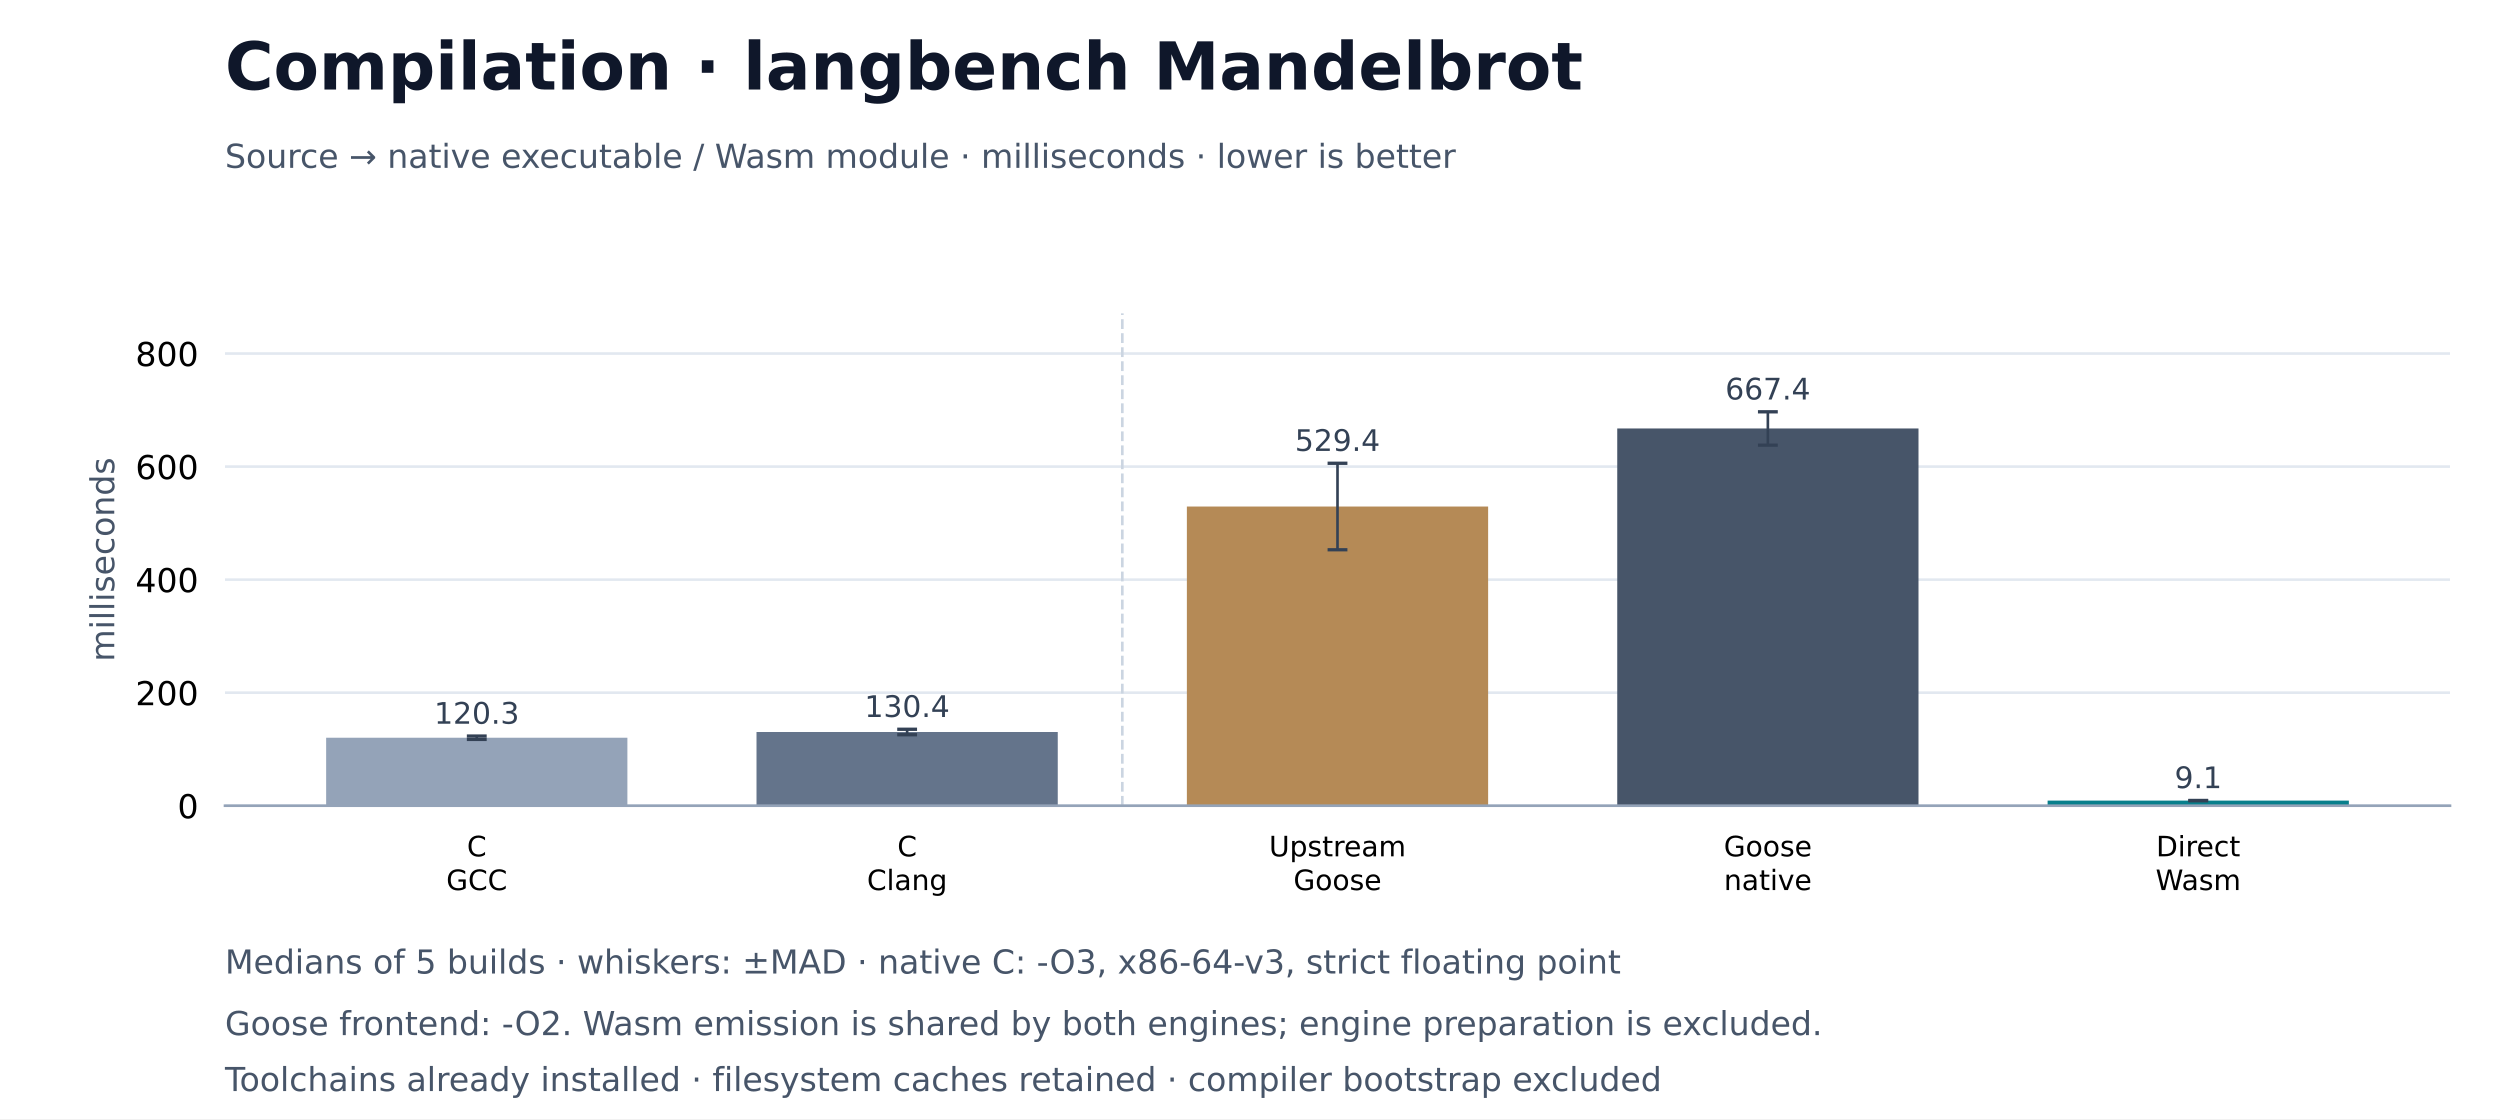
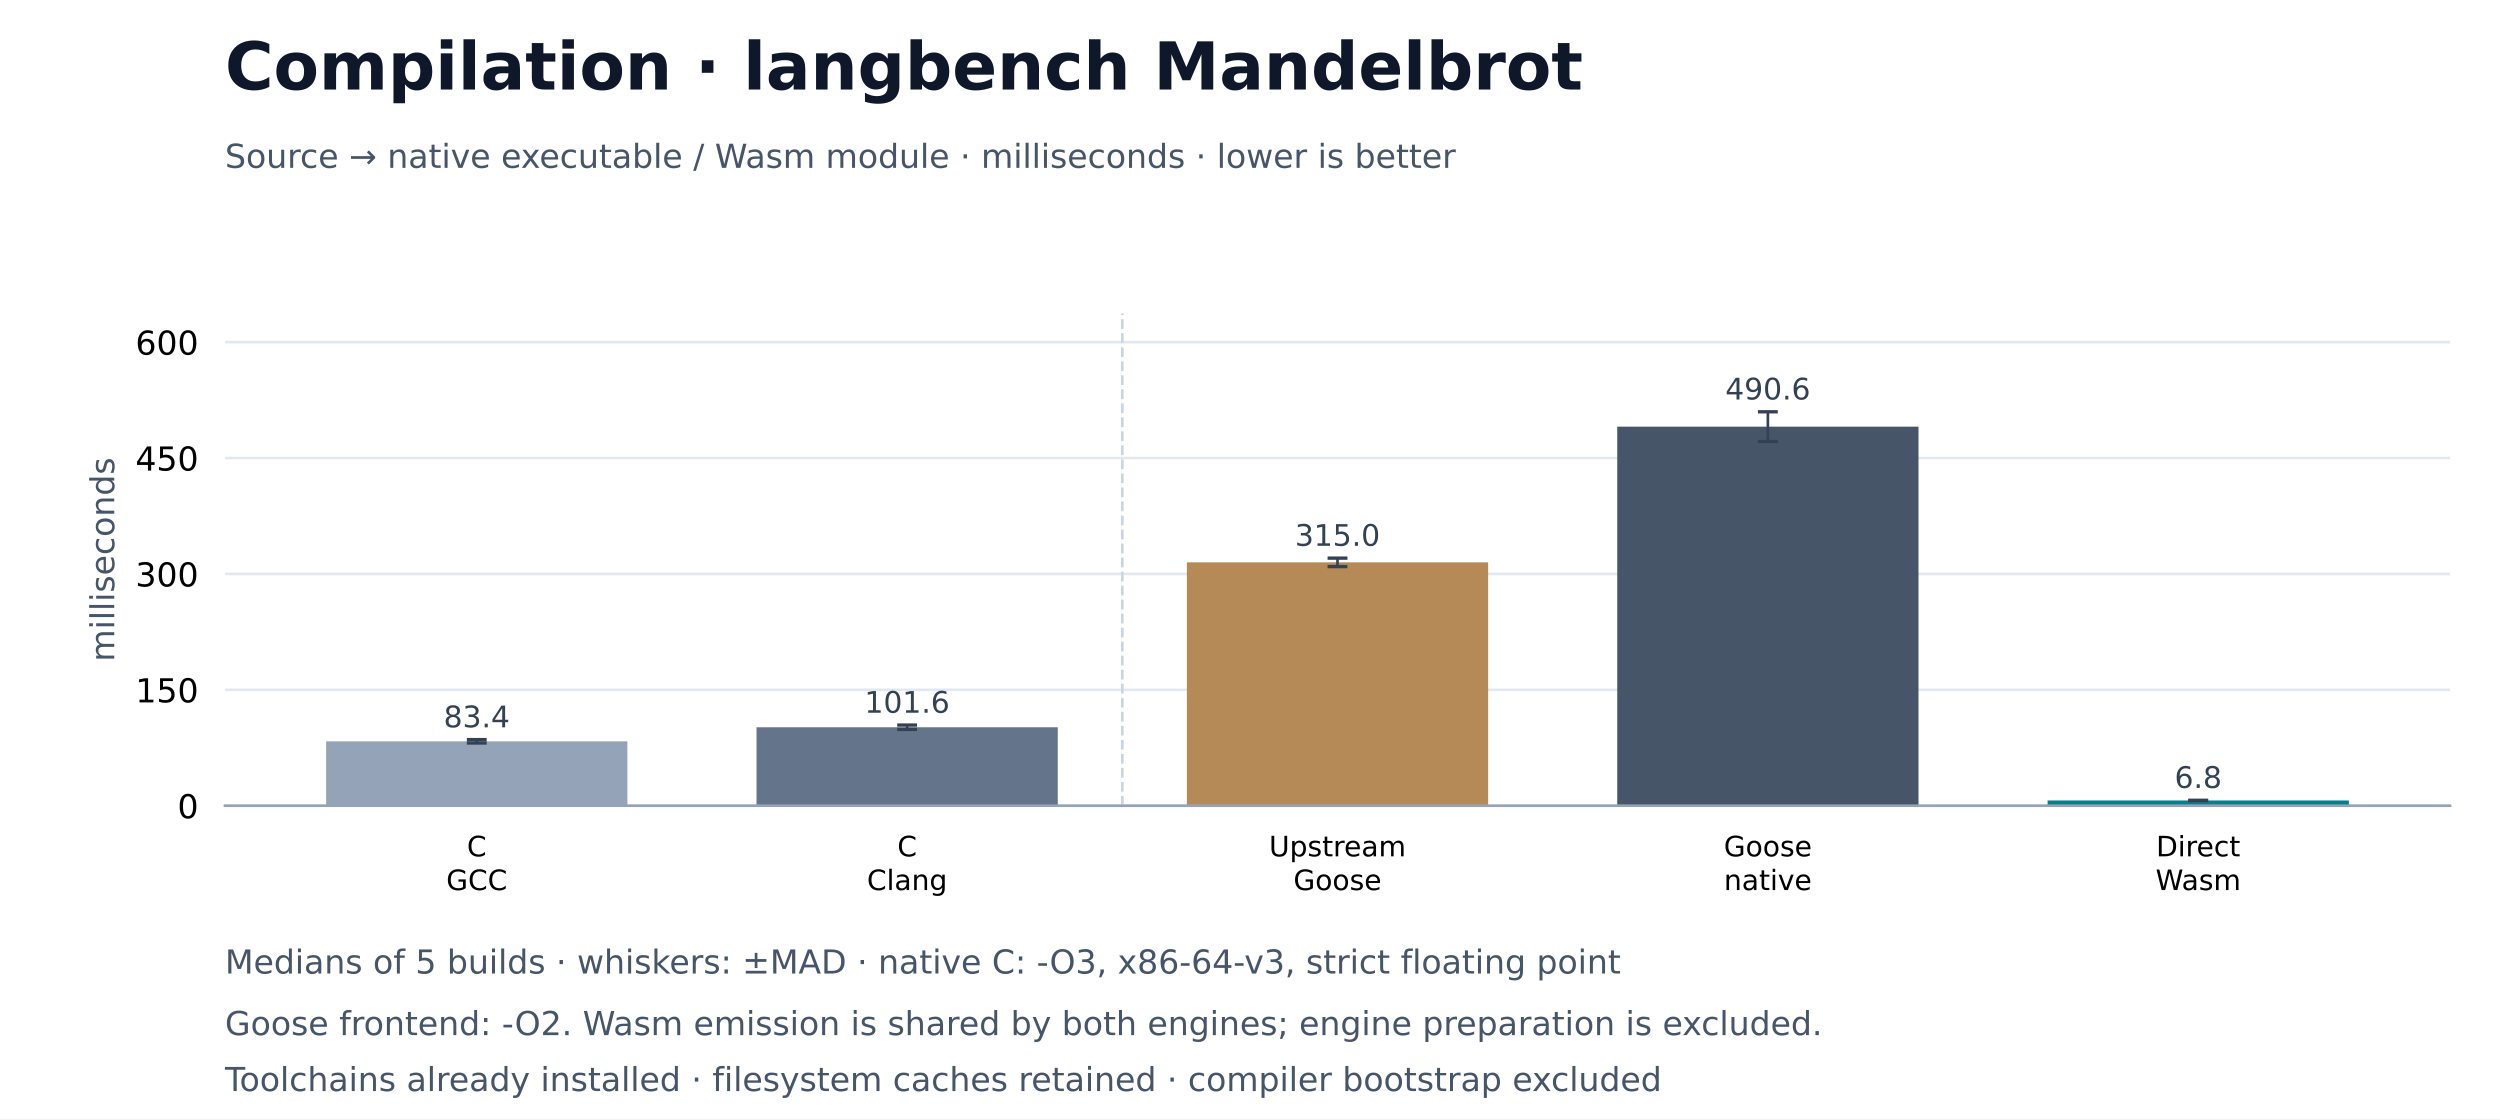
<svg xmlns="http://www.w3.org/2000/svg" xmlns:xlink="http://www.w3.org/1999/xlink" width="756pt" height="338.4pt" viewBox="0 0 756 338.4" version="1.1">
  <defs>
    <style type="text/css">*{stroke-linejoin: round; stroke-linecap: butt}</style>
  </defs>
  <g id="figure_1">
    <g id="patch_1">
      <path d="M 0 338.4 L 756 338.4 L 756 0 L 0 0 z " style="fill: #ffffff" />
    </g>
    <g id="axes_1">
      <g id="patch_2">
        <path d="M 68.04 243.648 L 740.88 243.648 L 740.88 94.752 L 68.04 94.752 z " style="fill: #ffffff" />
      </g>
      <g id="matplotlib.axis_1">
        <g id="xtick_1">
          <g id="line2d_1" />
          <g id="text_1">
            <text style="font-size: 8.5px; font-family: 'DejaVu Sans'" transform="translate(141.206 258.9568)">C</text>
            <text style="font-size: 8.5px; font-family: 'DejaVu Sans'" transform="translate(134.9453 269.1585)">GCC</text>
          </g>
        </g>
        <g id="xtick_2">
          <g id="line2d_2" />
          <g id="text_2">
            <text style="font-size: 8.5px; font-family: 'DejaVu Sans'" transform="translate(271.3492 258.9568)">C</text>
            <text style="font-size: 8.5px; font-family: 'DejaVu Sans'" transform="translate(262.1725 269.1592)">Clang</text>
          </g>
        </g>
        <g id="xtick_3">
          <g id="line2d_3" />
          <g id="text_3">
            <text style="font-size: 8.5px; font-family: 'DejaVu Sans'" transform="translate(383.7585 258.9568)">Upstream</text>
            <text style="font-size: 8.5px; font-family: 'DejaVu Sans'" transform="translate(391.1369 269.1585)">Goose</text>
          </g>
        </g>
        <g id="xtick_4">
          <g id="line2d_4" />
          <g id="text_4">
            <text style="font-size: 8.5px; font-family: 'DejaVu Sans'" transform="translate(521.28 258.9568)">Goose</text>
            <text style="font-size: 8.5px; font-family: 'DejaVu Sans'" transform="translate(521.3279 269.1592)">native</text>
          </g>
        </g>
        <g id="xtick_5">
          <g id="line2d_5" />
          <g id="text_5">
            <text style="font-size: 8.5px; font-family: 'DejaVu Sans'" transform="translate(652.0215 258.9575)">Direct</text>
            <text style="font-size: 8.5px; font-family: 'DejaVu Sans'" transform="translate(651.8575 269.1592)">Wasm</text>
          </g>
        </g>
      </g>
      <g id="matplotlib.axis_2">
        <g id="ytick_1">
          <g id="line2d_6">
            <path d="M 68.04 243.648 L 740.88 243.648 " clip-path="url(#pc4e67d13fe)" style="fill: none; stroke: #e2e8f0; stroke-width: 0.8; stroke-linecap: square" />
          </g>
          <g id="line2d_7" />
          <g id="text_6">
            <text style="font-size: 10px; font-family: 'DejaVu Sans'; text-anchor: end" x="60.04" y="247.447" transform="rotate(-0 60.04 247.4468)">0</text>
          </g>
        </g>
        <g id="ytick_2">
          <g id="line2d_8">
-             <path d="M 68.04 209.463 L 740.88 209.463 " clip-path="url(#pc4e67d13fe)" style="fill: none; stroke: #e2e8f0; stroke-width: 0.8; stroke-linecap: square" />
+             <path d="M 68.04 208.601 L 740.88 208.601 " clip-path="url(#pc4e67d13fe)" style="fill: none; stroke: #e2e8f0; stroke-width: 0.8; stroke-linecap: square" />
          </g>
          <g id="line2d_9" />
          <g id="text_7">
-             <text style="font-size: 10px; font-family: 'DejaVu Sans'; text-anchor: end" x="60.04" y="213.262" transform="rotate(-0 60.04 213.2622)">200</text>
+             <text style="font-size: 10px; font-family: 'DejaVu Sans'; text-anchor: end" x="60.04" y="212.4" transform="rotate(-0 60.04 212.4)">150</text>
          </g>
        </g>
        <g id="ytick_3">
          <g id="line2d_10">
-             <path d="M 68.04 175.279 L 740.88 175.279 " clip-path="url(#pc4e67d13fe)" style="fill: none; stroke: #e2e8f0; stroke-width: 0.8; stroke-linecap: square" />
+             <path d="M 68.04 173.554 L 740.88 173.554 " clip-path="url(#pc4e67d13fe)" style="fill: none; stroke: #e2e8f0; stroke-width: 0.8; stroke-linecap: square" />
          </g>
          <g id="line2d_11" />
          <g id="text_8">
-             <text style="font-size: 10px; font-family: 'DejaVu Sans'; text-anchor: end" x="60.04" y="179.078" transform="rotate(-0 60.04 179.0776)">400</text>
+             <text style="font-size: 10px; font-family: 'DejaVu Sans'; text-anchor: end" x="60.04" y="177.353" transform="rotate(-0 60.04 177.3533)">300</text>
          </g>
        </g>
        <g id="ytick_4">
          <g id="line2d_12">
-             <path d="M 68.04 141.094 L 740.88 141.094 " clip-path="url(#pc4e67d13fe)" style="fill: none; stroke: #e2e8f0; stroke-width: 0.8; stroke-linecap: square" />
+             <path d="M 68.04 138.508 L 740.88 138.508 " clip-path="url(#pc4e67d13fe)" style="fill: none; stroke: #e2e8f0; stroke-width: 0.8; stroke-linecap: square" />
          </g>
          <g id="line2d_13" />
          <g id="text_9">
-             <text style="font-size: 10px; font-family: 'DejaVu Sans'; text-anchor: end" x="60.04" y="144.893" transform="rotate(-0 60.04 144.8931)">600</text>
+             <text style="font-size: 10px; font-family: 'DejaVu Sans'; text-anchor: end" x="60.04" y="142.306" transform="rotate(-0 60.04 142.3065)">450</text>
          </g>
        </g>
        <g id="ytick_5">
          <g id="line2d_14">
-             <path d="M 68.04 106.91 L 740.88 106.91 " clip-path="url(#pc4e67d13fe)" style="fill: none; stroke: #e2e8f0; stroke-width: 0.8; stroke-linecap: square" />
+             <path d="M 68.04 103.461 L 740.88 103.461 " clip-path="url(#pc4e67d13fe)" style="fill: none; stroke: #e2e8f0; stroke-width: 0.8; stroke-linecap: square" />
          </g>
          <g id="line2d_15" />
          <g id="text_10">
-             <text style="font-size: 10px; font-family: 'DejaVu Sans'; text-anchor: end" x="60.04" y="110.708" transform="rotate(-0 60.04 110.7085)">800</text>
+             <text style="font-size: 10px; font-family: 'DejaVu Sans'; text-anchor: end" x="60.04" y="107.26" transform="rotate(-0 60.04 107.2597)">600</text>
          </g>
        </g>
        <g id="text_11">
          <text style="font-size: 10px; font-family: 'DejaVu Sans'; text-anchor: middle; fill: #475569" x="34.55" y="169.2" transform="rotate(-90 34.55016 169.2)">milliseconds</text>
        </g>
      </g>
      <g id="patch_3">
-         <path d="M 98.624 243.648 L 189.724 243.648 L 189.724 223.09 L 98.624 223.09 z " clip-path="url(#pc4e67d13fe)" style="fill: #94a3b8" />
+         <path d="M 98.624 243.648 L 189.724 243.648 L 189.724 224.171 L 98.624 224.171 z " clip-path="url(#pc4e67d13fe)" style="fill: #94a3b8" />
      </g>
      <g id="patch_4">
-         <path d="M 228.767 243.648 L 319.867 243.648 L 319.867 221.359 L 228.767 221.359 z " clip-path="url(#pc4e67d13fe)" style="fill: #64748b" />
+         <path d="M 228.767 243.648 L 319.867 243.648 L 319.867 219.918 L 228.767 219.918 z " clip-path="url(#pc4e67d13fe)" style="fill: #64748b" />
      </g>
      <g id="patch_5">
-         <path d="M 358.91 243.648 L 450.01 243.648 L 450.01 153.169 L 358.91 153.169 z " clip-path="url(#pc4e67d13fe)" style="fill: #b58a56" />
+         <path d="M 358.91 243.648 L 450.01 243.648 L 450.01 170.058 L 358.91 170.058 z " clip-path="url(#pc4e67d13fe)" style="fill: #b58a56" />
      </g>
      <g id="patch_6">
-         <path d="M 489.053 243.648 L 580.153 243.648 L 580.153 129.575 L 489.053 129.575 z " clip-path="url(#pc4e67d13fe)" style="fill: #475569" />
+         <path d="M 489.053 243.648 L 580.153 243.648 L 580.153 129.022 L 489.053 129.022 z " clip-path="url(#pc4e67d13fe)" style="fill: #475569" />
      </g>
      <g id="patch_7">
-         <path d="M 619.196 243.648 L 710.296 243.648 L 710.296 242.098 L 619.196 242.098 z " clip-path="url(#pc4e67d13fe)" style="fill: #087f8c" />
+         <path d="M 619.196 243.648 L 710.296 243.648 L 710.296 242.059 L 619.196 242.059 z " clip-path="url(#pc4e67d13fe)" style="fill: #087f8c" />
      </g>
      <g id="LineCollection_1">
-         <path d="M 144.174 223.6 L 144.174 222.58 " clip-path="url(#pc4e67d13fe)" style="fill: none; stroke: #334155; stroke-width: 0.8" />
-         <path d="M 274.317 222.183 L 274.317 220.534 " clip-path="url(#pc4e67d13fe)" style="fill: none; stroke: #334155; stroke-width: 0.8" />
-         <path d="M 404.46 166.246 L 404.46 140.091 " clip-path="url(#pc4e67d13fe)" style="fill: none; stroke: #334155; stroke-width: 0.8" />
-         <path d="M 534.603 134.619 L 534.603 124.531 " clip-path="url(#pc4e67d13fe)" style="fill: none; stroke: #334155; stroke-width: 0.8" />
-         <path d="M 664.746 242.134 L 664.746 242.062 " clip-path="url(#pc4e67d13fe)" style="fill: none; stroke: #334155; stroke-width: 0.8" />
+         <path d="M 144.174 224.684 L 144.174 223.658 " clip-path="url(#pc4e67d13fe)" style="fill: none; stroke: #334155; stroke-width: 0.8" />
+         <path d="M 274.317 220.573 L 274.317 219.263 " clip-path="url(#pc4e67d13fe)" style="fill: none; stroke: #334155; stroke-width: 0.8" />
+         <path d="M 404.46 171.338 L 404.46 168.779 " clip-path="url(#pc4e67d13fe)" style="fill: none; stroke: #334155; stroke-width: 0.8" />
+         <path d="M 534.603 133.512 L 534.603 124.531 " clip-path="url(#pc4e67d13fe)" style="fill: none; stroke: #334155; stroke-width: 0.8" />
+         <path d="M 664.746 242.128 L 664.746 241.989 " clip-path="url(#pc4e67d13fe)" style="fill: none; stroke: #334155; stroke-width: 0.8" />
      </g>
      <g id="line2d_16">
        <defs>
          <path id="md6abe20cdd" d="M 3 0 L -3 -0 " style="stroke: #334155" />
        </defs>
        <g clip-path="url(#pc4e67d13fe)">
-           <use xlink:href="#md6abe20cdd" x="144.174" y="223.6" style="fill: #1f77b4; stroke: #334155" />
-           <use xlink:href="#md6abe20cdd" x="274.317" y="222.183" style="fill: #1f77b4; stroke: #334155" />
-           <use xlink:href="#md6abe20cdd" x="404.46" y="166.246" style="fill: #1f77b4; stroke: #334155" />
-           <use xlink:href="#md6abe20cdd" x="534.603" y="134.619" style="fill: #1f77b4; stroke: #334155" />
-           <use xlink:href="#md6abe20cdd" x="664.746" y="242.134" style="fill: #1f77b4; stroke: #334155" />
+           <use xlink:href="#md6abe20cdd" x="144.174" y="224.684" style="fill: #1f77b4; stroke: #334155" />
+           <use xlink:href="#md6abe20cdd" x="274.317" y="220.573" style="fill: #1f77b4; stroke: #334155" />
+           <use xlink:href="#md6abe20cdd" x="404.46" y="171.338" style="fill: #1f77b4; stroke: #334155" />
+           <use xlink:href="#md6abe20cdd" x="534.603" y="133.512" style="fill: #1f77b4; stroke: #334155" />
+           <use xlink:href="#md6abe20cdd" x="664.746" y="242.128" style="fill: #1f77b4; stroke: #334155" />
        </g>
      </g>
      <g id="line2d_17">
        <g clip-path="url(#pc4e67d13fe)">
-           <use xlink:href="#md6abe20cdd" x="144.174" y="222.58" style="fill: #1f77b4; stroke: #334155" />
-           <use xlink:href="#md6abe20cdd" x="274.317" y="220.534" style="fill: #1f77b4; stroke: #334155" />
-           <use xlink:href="#md6abe20cdd" x="404.46" y="140.091" style="fill: #1f77b4; stroke: #334155" />
+           <use xlink:href="#md6abe20cdd" x="144.174" y="223.658" style="fill: #1f77b4; stroke: #334155" />
+           <use xlink:href="#md6abe20cdd" x="274.317" y="219.263" style="fill: #1f77b4; stroke: #334155" />
+           <use xlink:href="#md6abe20cdd" x="404.46" y="168.779" style="fill: #1f77b4; stroke: #334155" />
          <use xlink:href="#md6abe20cdd" x="534.603" y="124.531" style="fill: #1f77b4; stroke: #334155" />
-           <use xlink:href="#md6abe20cdd" x="664.746" y="242.062" style="fill: #1f77b4; stroke: #334155" />
+           <use xlink:href="#md6abe20cdd" x="664.746" y="241.989" style="fill: #1f77b4; stroke: #334155" />
        </g>
      </g>
      <g id="line2d_18">
        <path d="M 339.388 243.648 L 339.388 94.752 " clip-path="url(#pc4e67d13fe)" style="fill: none; stroke-dasharray: 2.96,1.28; stroke-dashoffset: 0; stroke: #cbd5e1; stroke-width: 0.8" />
      </g>
      <g id="patch_8">
        <path d="M 68.04 243.648 L 740.88 243.648 " style="fill: none; stroke: #94a3b8; stroke-width: 0.8; stroke-linejoin: miter; stroke-linecap: square" />
      </g>
      <g id="text_12">
-         <text style="font-size: 9px; font-family: 'DejaVu Sans'; text-anchor: middle; fill: #334155" x="144.174" y="218.858" transform="rotate(-0 144.1737 218.8576)">120.3</text>
+         <text style="font-size: 9px; font-family: 'DejaVu Sans'; text-anchor: middle; fill: #334155" x="144.174" y="219.936" transform="rotate(-0 144.1737 219.9357)">83.4</text>
      </g>
      <g id="text_13">
-         <text style="font-size: 9px; font-family: 'DejaVu Sans'; text-anchor: middle; fill: #334155" x="274.317" y="216.812" transform="rotate(-0 274.3169 216.8118)">130.4</text>
+         <text style="font-size: 9px; font-family: 'DejaVu Sans'; text-anchor: middle; fill: #334155" x="274.317" y="215.54" transform="rotate(-0 274.3169 215.5401)">101.6</text>
      </g>
      <g id="text_14">
-         <text style="font-size: 9px; font-family: 'DejaVu Sans'; text-anchor: middle; fill: #334155" x="404.46" y="136.368" transform="rotate(-0 404.46 136.3683)">529.4</text>
+         <text style="font-size: 9px; font-family: 'DejaVu Sans'; text-anchor: middle; fill: #334155" x="404.46" y="165.056" transform="rotate(-0 404.46 165.0564)">315.0</text>
      </g>
      <g id="text_15">
-         <text style="font-size: 9px; font-family: 'DejaVu Sans'; text-anchor: middle; fill: #334155" x="534.603" y="120.809" transform="rotate(-0 534.6031 120.8088)">667.4</text>
+         <text style="font-size: 9px; font-family: 'DejaVu Sans'; text-anchor: middle; fill: #334155" x="534.603" y="120.809" transform="rotate(-0 534.6031 120.8088)">490.6</text>
      </g>
      <g id="text_16">
-         <text style="font-size: 9px; font-family: 'DejaVu Sans'; text-anchor: middle; fill: #334155" x="664.746" y="238.34" transform="rotate(-0 664.7463 238.3395)">9.1</text>
+         <text style="font-size: 9px; font-family: 'DejaVu Sans'; text-anchor: middle; fill: #334155" x="664.746" y="238.267" transform="rotate(-0 664.7463 238.2671)">6.8</text>
      </g>
    </g>
    <g id="text_17">
      <text style="font-weight: 700; font-size: 20px; font-family: 'DejaVu Sans'; text-anchor: start; fill: #0f172a" x="68.04" y="27.072" transform="rotate(-0 68.04 27.072)">Compilation · langbench Mandelbrot</text>
    </g>
    <g id="text_18">
      <text style="font-size: 10px; font-family: 'DejaVu Sans'; text-anchor: start; fill: #475569" x="68.04" y="50.76" transform="rotate(-0 68.04 50.76)">Source → native executable / Wasm module · milliseconds · lower is better</text>
    </g>
    <g id="text_19">
      <text style="font-size: 10px; font-family: 'DejaVu Sans'; text-anchor: start; fill: #475569" x="68.04" y="294.408" transform="rotate(-0 68.04 294.408)">Medians of 5 builds · whiskers: ±MAD · native C: -O3, x86-64-v3, strict floating point</text>
    </g>
    <g id="text_20">
      <text style="font-size: 10px; font-family: 'DejaVu Sans'; text-anchor: start; fill: #475569" x="68.04" y="313.02" transform="rotate(-0 68.04 313.02)">Goose frontend: -O2. Wasm emission is shared by both engines; engine preparation is excluded.</text>
    </g>
    <g id="text_21">
      <text style="font-size: 10px; font-family: 'DejaVu Sans'; text-anchor: start; fill: #475569" x="68.04" y="329.94" transform="rotate(-0 68.04 329.94)">Toolchains already installed · filesystem caches retained · compiler bootstrap excluded</text>
    </g>
  </g>
  <defs>
    <clipPath id="pc4e67d13fe">
      <rect x="68.04" y="94.752" width="672.84" height="148.896" />
    </clipPath>
  </defs>
</svg>
